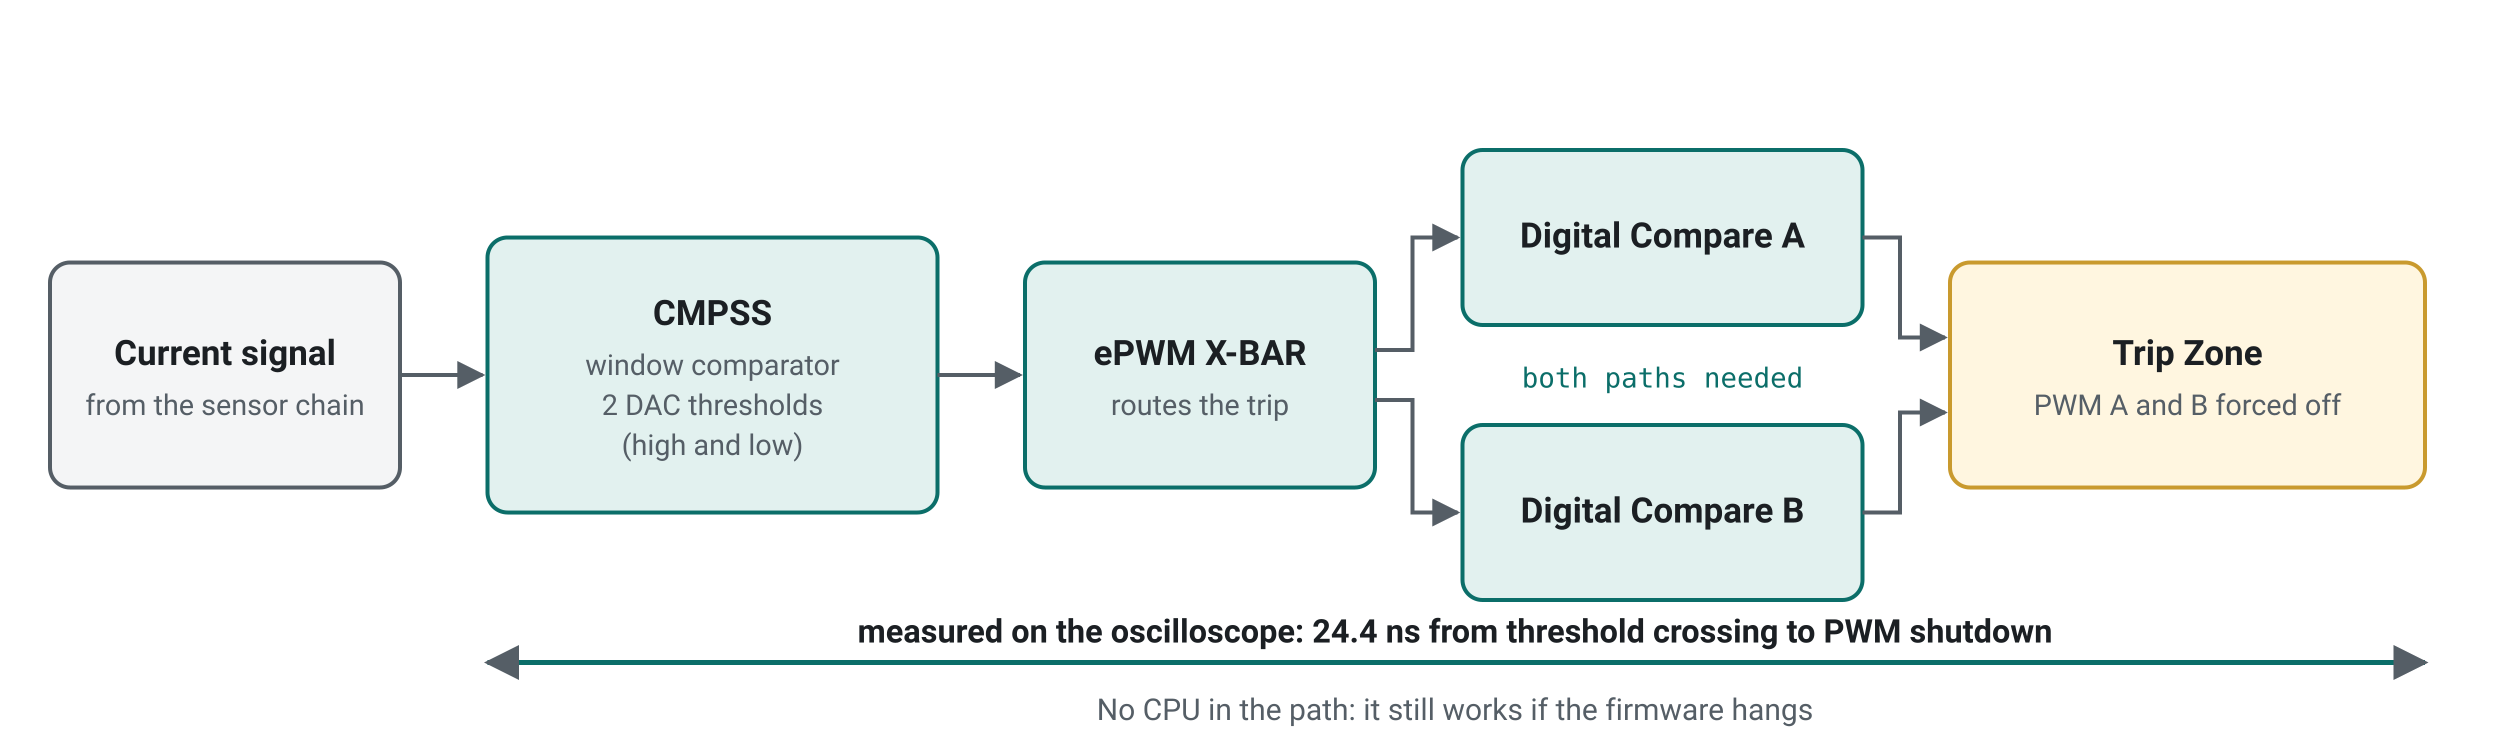
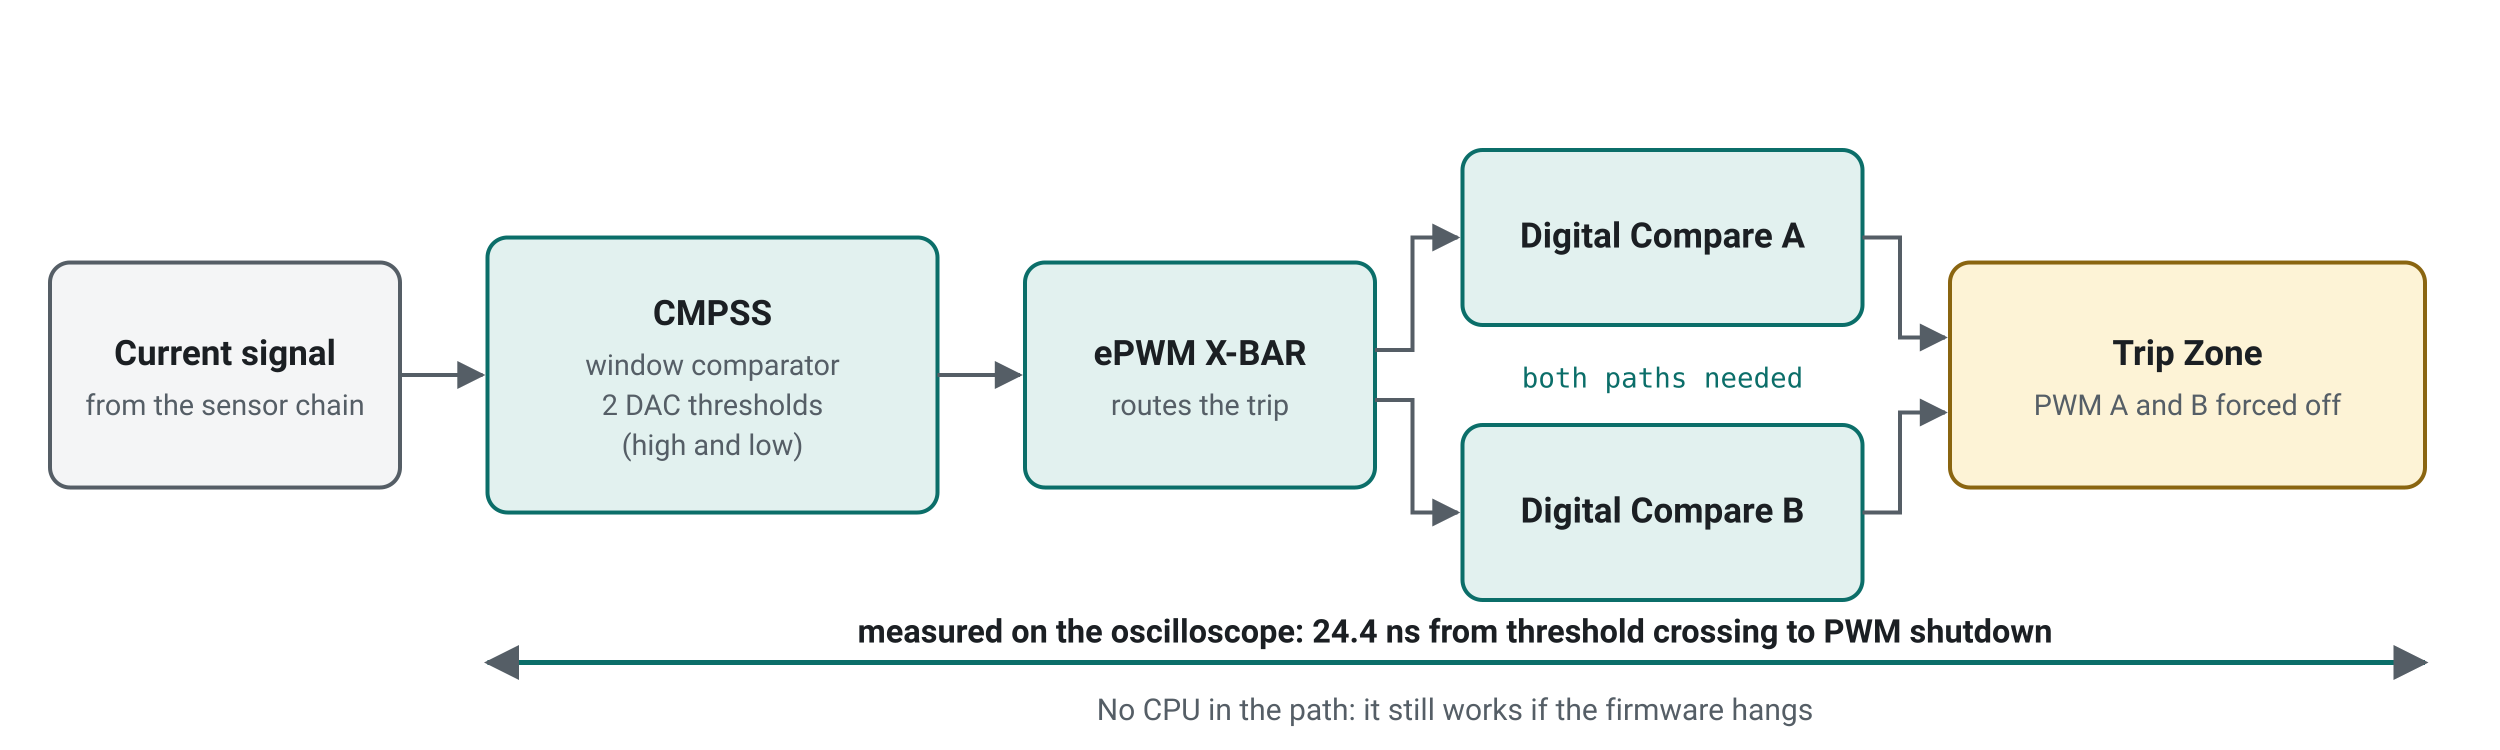
<svg xmlns="http://www.w3.org/2000/svg" viewBox="0 0 1000 300" width="1000" height="300" role="img" aria-label="Hardware-only overcurrent protection: CMPSS window comparator, ePWM X-BAR, Digital Compare on both outputs A and B, Trip Zone forces both PWM outputs off. 24.4 ns measured.">
  <defs>
    <marker id="a" viewBox="0 0 10 10" refX="9" refY="5" markerWidth="7" markerHeight="7" orient="auto-start-reverse">
      <path d="M0,0 L10,5 L0,10 z" fill="#555e66" />
    </marker>
  </defs>
  <rect width="100%" height="100%" fill="#ffffff" />
  <rect x="20" y="105" width="140" height="90" rx="8" fill="#f4f5f6" stroke="#555e66" stroke-width="1.6" />
  <text x="90.0" y="146.0" text-anchor="middle" font-family="system-ui,-apple-system,Segoe UI,Roboto,Arial,sans-serif" font-size="14" font-weight="600" fill="#1b1f23">Current signal</text>
  <text x="90.0" y="166.0" text-anchor="middle" font-family="system-ui,-apple-system,Segoe UI,Roboto,Arial,sans-serif" font-size="11.5" fill="#555e66">from the sensor chain</text>
  <rect x="195" y="95" width="180" height="110" rx="8" fill="#e2f1ef" stroke="#0b6e69" stroke-width="1.6" />
  <text x="285.0" y="130.0" text-anchor="middle" font-family="system-ui,-apple-system,Segoe UI,Roboto,Arial,sans-serif" font-size="14" font-weight="600" fill="#1b1f23">CMPSS</text>
  <text x="285.0" y="150.0" text-anchor="middle" font-family="system-ui,-apple-system,Segoe UI,Roboto,Arial,sans-serif" font-size="11.5" fill="#555e66">window comparator</text>
  <text x="285.0" y="166.0" text-anchor="middle" font-family="system-ui,-apple-system,Segoe UI,Roboto,Arial,sans-serif" font-size="11.5" fill="#555e66">2 DAC thresholds</text>
  <text x="285.0" y="182.0" text-anchor="middle" font-family="system-ui,-apple-system,Segoe UI,Roboto,Arial,sans-serif" font-size="11.5" fill="#555e66">(high and low)</text>
  <rect x="410" y="105" width="140" height="90" rx="8" fill="#e2f1ef" stroke="#0b6e69" stroke-width="1.6" />
  <text x="480.0" y="146.0" text-anchor="middle" font-family="system-ui,-apple-system,Segoe UI,Roboto,Arial,sans-serif" font-size="14" font-weight="600" fill="#1b1f23">ePWM X-BAR</text>
  <text x="480.0" y="166.0" text-anchor="middle" font-family="system-ui,-apple-system,Segoe UI,Roboto,Arial,sans-serif" font-size="11.5" fill="#555e66">routes the trip</text>
  <rect x="585" y="60" width="160" height="70" rx="8" fill="#e2f1ef" stroke="#0b6e69" stroke-width="1.6" />
  <text x="665.0" y="99.0" text-anchor="middle" font-family="system-ui,-apple-system,Segoe UI,Roboto,Arial,sans-serif" font-size="14" font-weight="600" fill="#1b1f23">Digital Compare A</text>
  <rect x="585" y="170" width="160" height="70" rx="8" fill="#e2f1ef" stroke="#0b6e69" stroke-width="1.6" />
  <text x="665.0" y="209.0" text-anchor="middle" font-family="system-ui,-apple-system,Segoe UI,Roboto,Arial,sans-serif" font-size="14" font-weight="600" fill="#1b1f23">Digital Compare B</text>
-   <rect x="780" y="105" width="190" height="90" rx="8" fill="#fff6e0" stroke="#c99a2e" stroke-width="1.6" />
+   <rect x="780" y="105" width="190" height="90" rx="8" fill="#fdf3d6" stroke="#8a6510" stroke-width="1.6" />
  <text x="875.0" y="146.0" text-anchor="middle" font-family="system-ui,-apple-system,Segoe UI,Roboto,Arial,sans-serif" font-size="14" font-weight="600" fill="#1b1f23">Trip Zone</text>
  <text x="875.0" y="166.0" text-anchor="middle" font-family="system-ui,-apple-system,Segoe UI,Roboto,Arial,sans-serif" font-size="11.5" fill="#555e66">PWM A and B forced off</text>
  <path d="M160,150 L193,150" fill="none" stroke="#555e66" stroke-width="1.6" marker-end="url(#a)" />
  <path d="M375,150 L408,150" fill="none" stroke="#555e66" stroke-width="1.6" marker-end="url(#a)" />
  <path d="M550,140 L565,140 L565,95 L583,95" fill="none" stroke="#555e66" stroke-width="1.6" marker-end="url(#a)" />
  <path d="M550,160 L565,160 L565,205 L583,205" fill="none" stroke="#555e66" stroke-width="1.6" marker-end="url(#a)" />
  <path d="M745,95 L760,95 L760,135 L778,135" fill="none" stroke="#555e66" stroke-width="1.6" marker-end="url(#a)" />
  <path d="M745,205 L760,205 L760,165 L778,165" fill="none" stroke="#555e66" stroke-width="1.6" marker-end="url(#a)" />
  <path d="M195,265 L970,265" stroke="#0b6e69" stroke-width="2" marker-end="url(#a)" marker-start="url(#a)" />
  <text x="582" y="257" text-anchor="middle" font-family="system-ui,-apple-system,Segoe UI,Roboto,Arial,sans-serif" font-size="13" font-weight="600" fill="#1b1f23">measured on the oscilloscope: 24.4 ns from threshold crossing to PWM shutdown</text>
  <text x="582" y="288" text-anchor="middle" font-family="system-ui,-apple-system,Segoe UI,Roboto,Arial,sans-serif" font-size="12" font-weight="400" fill="#555e66">No CPU in the path: it still works if the firmware hangs</text>
  <text x="665" y="155" text-anchor="middle" font-family="ui-monospace,Menlo,Consolas,monospace" font-size="11" font-weight="400" fill="#0b6e69">both paths needed</text>
</svg>
